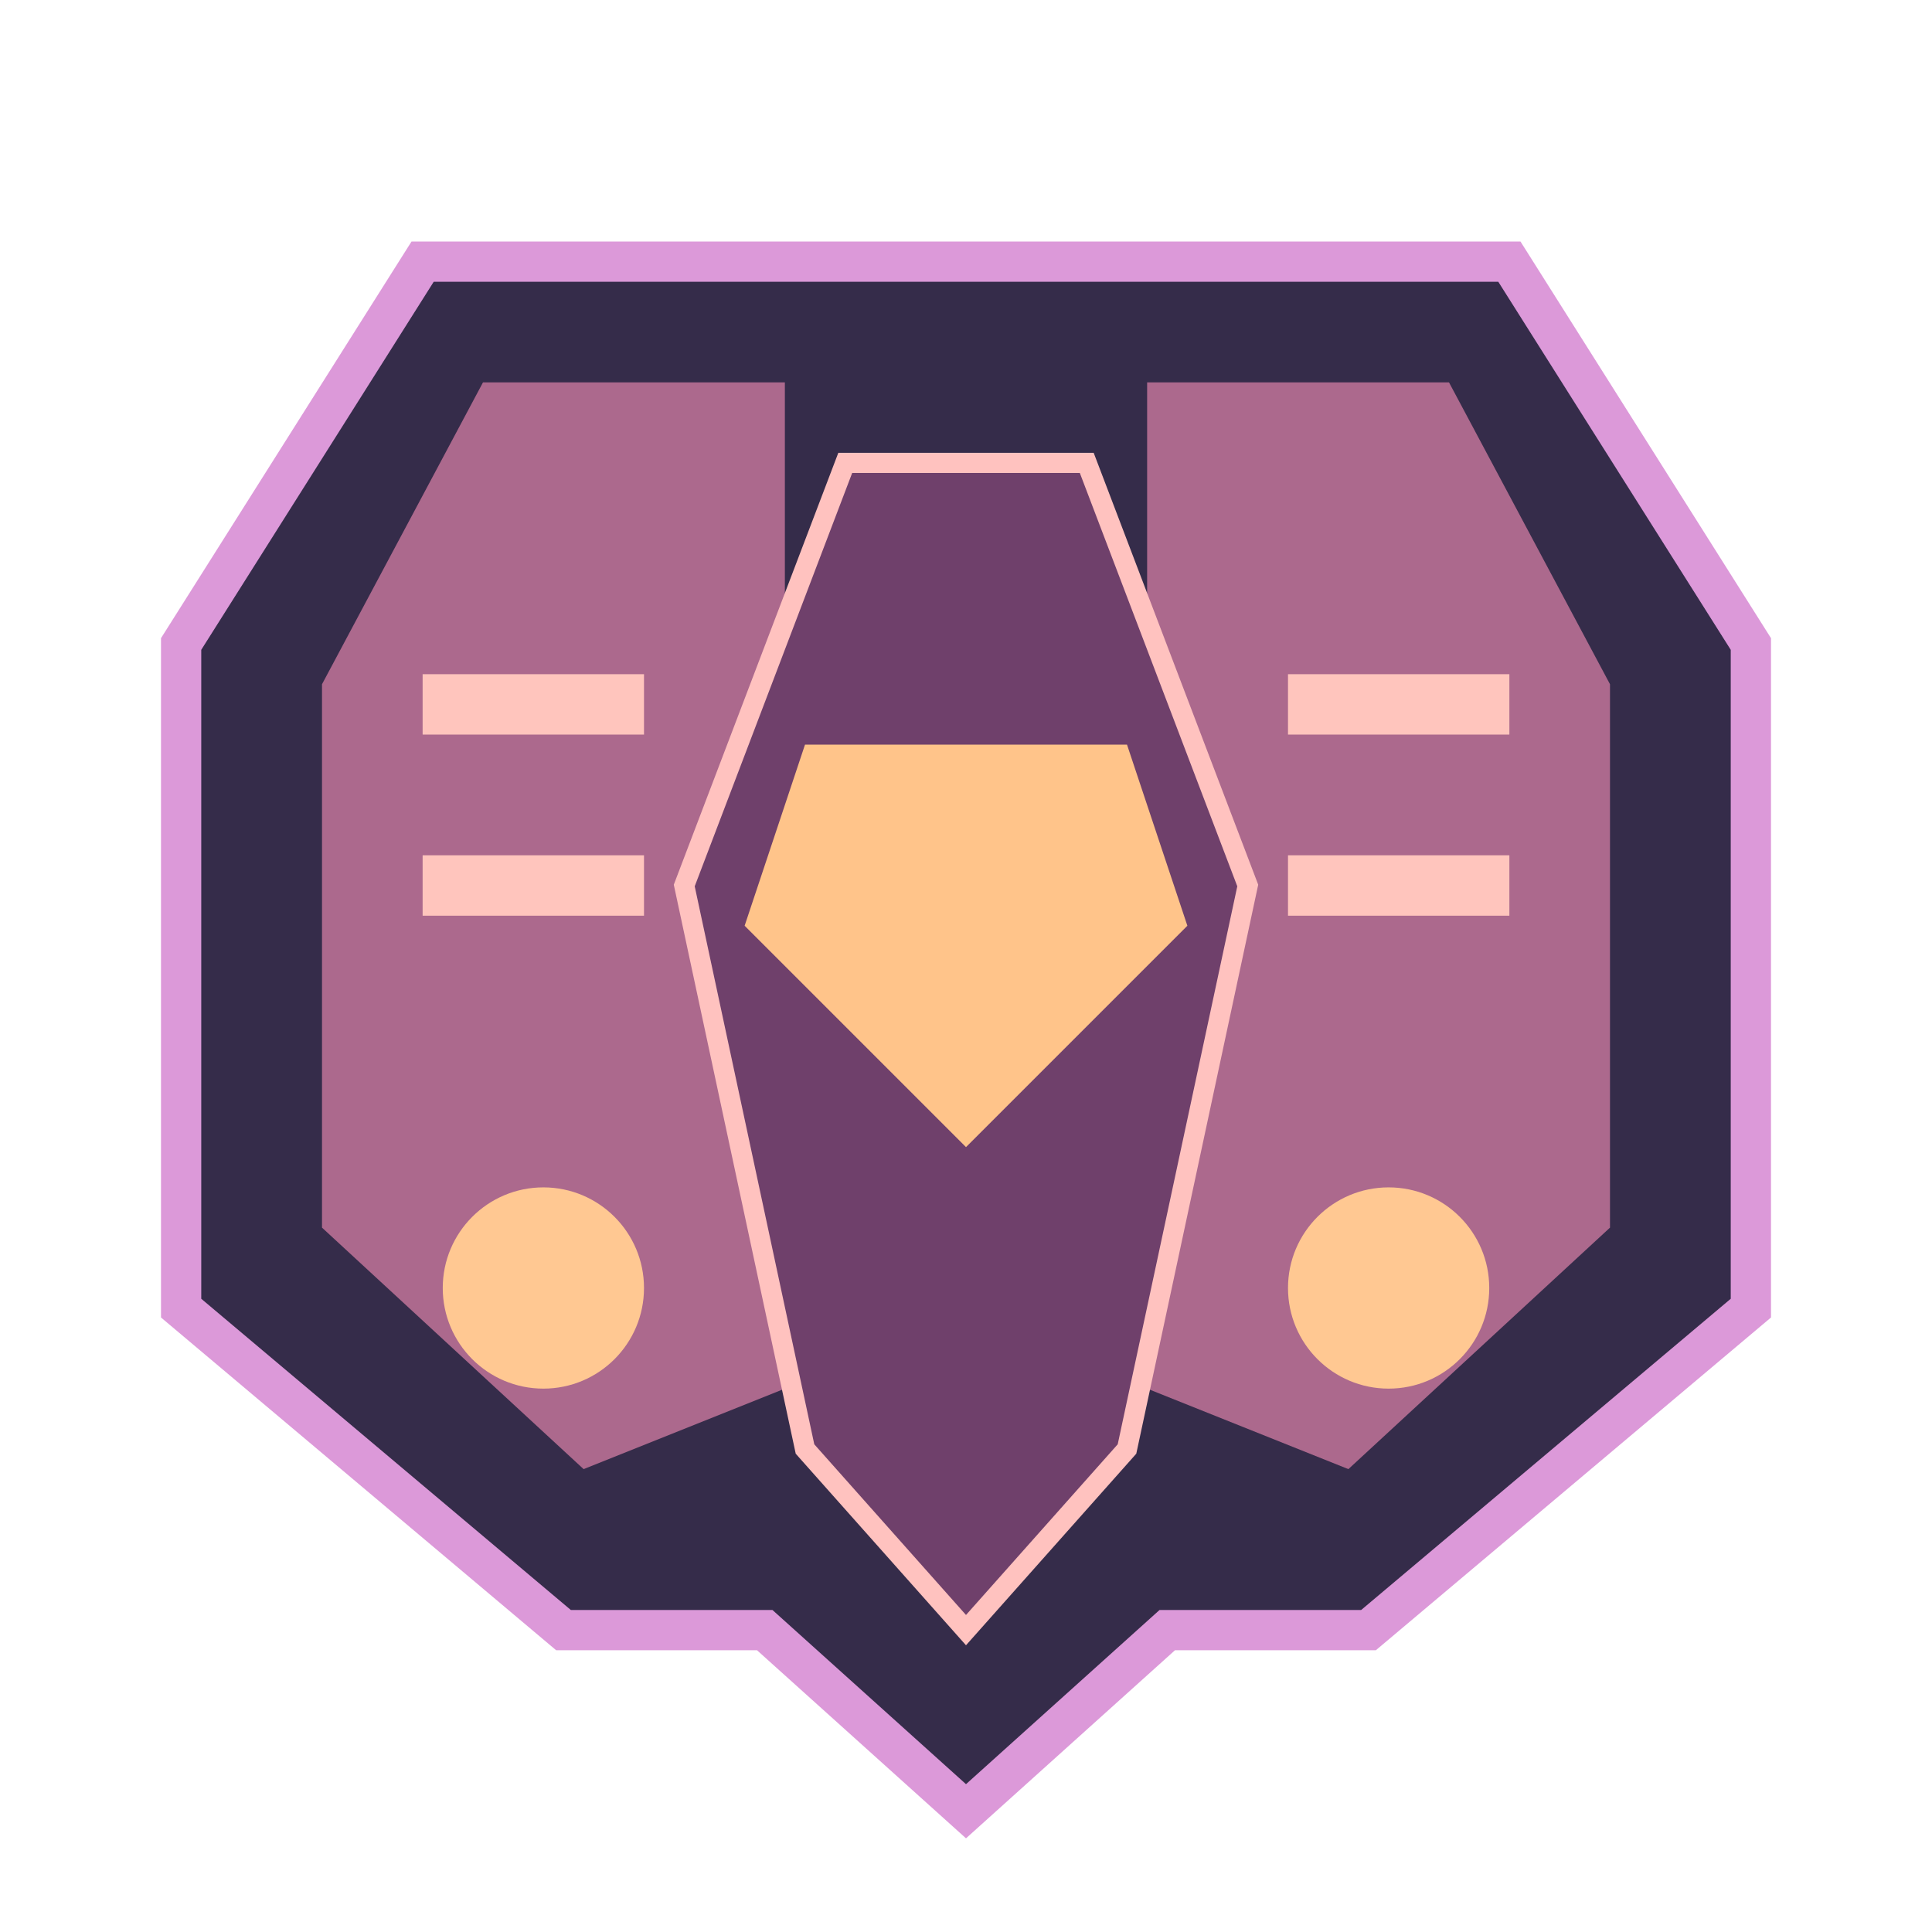
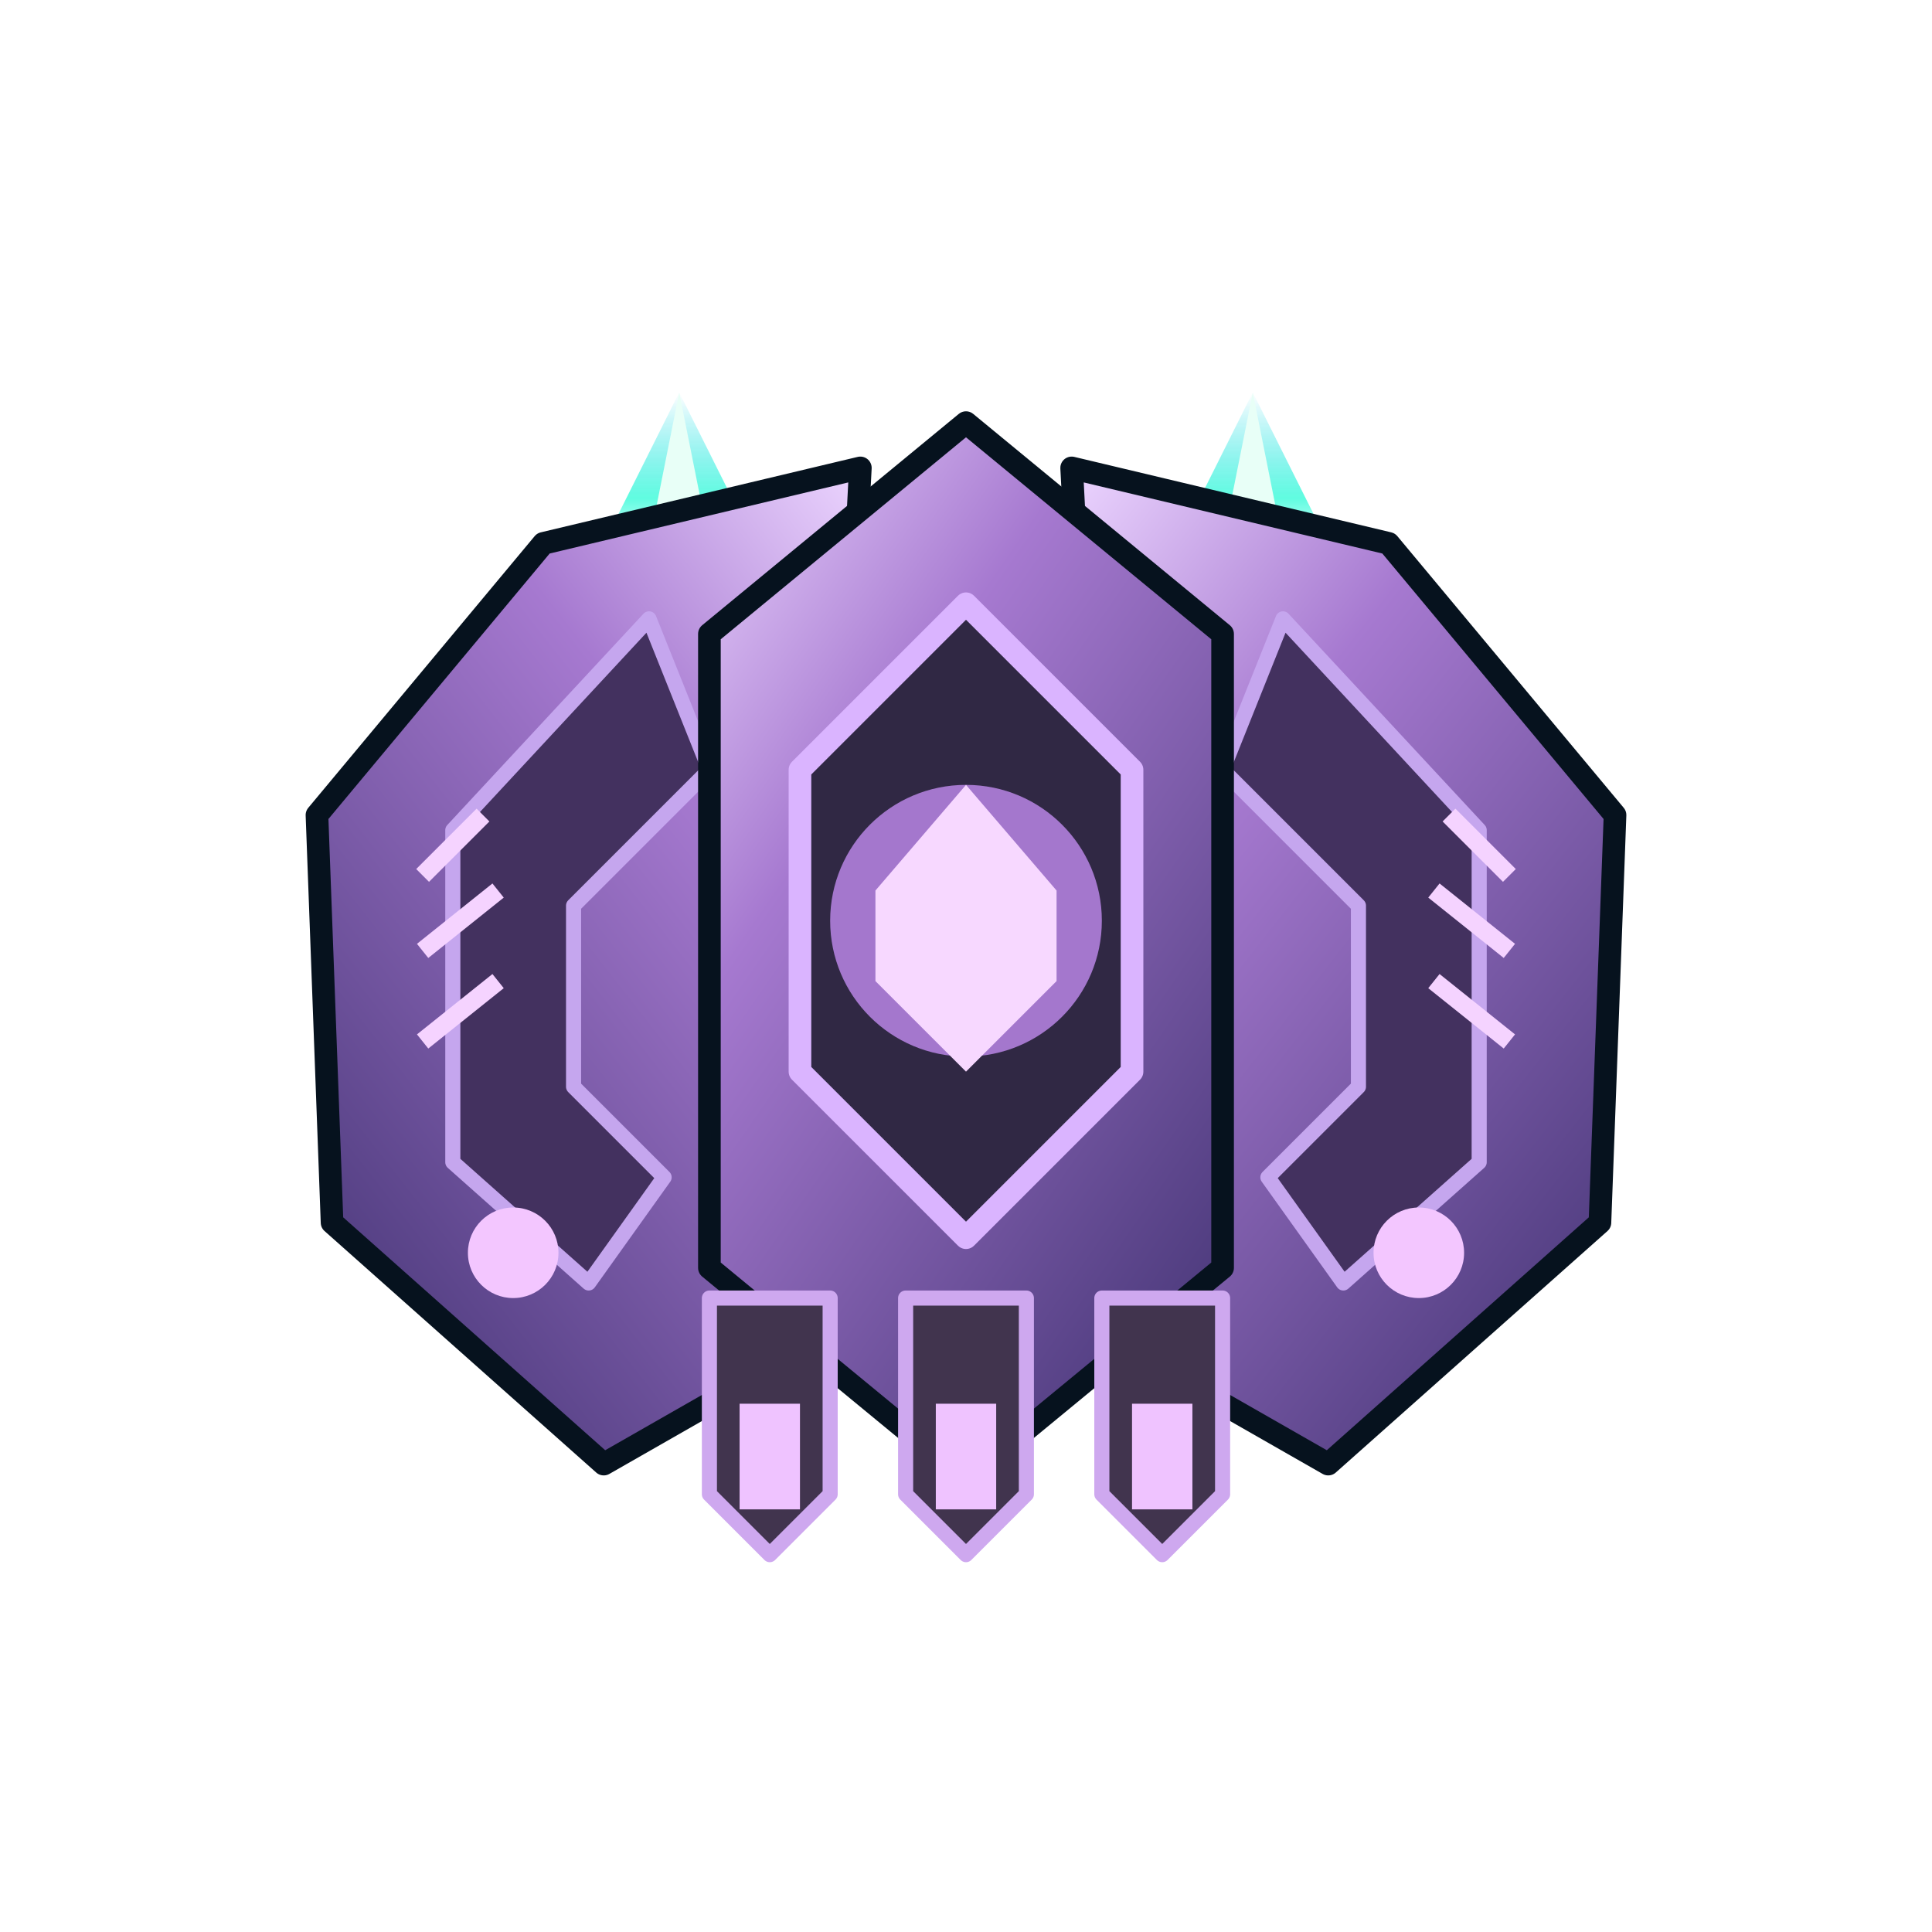
- <svg xmlns="http://www.w3.org/2000/svg" width="96" height="96" viewBox="0 0 96 96">
-   <path d="M21 13H75L87 32V65L68 81H58L48 90L38 81H28L9 65V32Z" fill="#352c4a" stroke="#dc99d9" stroke-width="2" />
-   <path d="M24 19H39V69L29 73L16 61V34ZM57 19H72L80 34V61L67 73L57 69Z" fill="#ac698d" />
-   <path d="M42 23H54L62 44L56 72L48 81L40 72L34 44Z" fill="#6f406b" stroke="#ffc2bf" />
-   <path d="M40 37H56L59 46L48 57L37 46Z" fill="#ffc48a" />
-   <path d="M21 35H32M21 44H32M64 35H75M64 44H75" stroke="#ffc5bd" stroke-width="3" />
-   <circle cx="27" cy="64" r="5" fill="#ffc892" />
-   <circle cx="69" cy="64" r="5" fill="#ffc892" />
+ <svg xmlns="http://www.w3.org/2000/svg" width="128" height="128" viewBox="0 0 128 128">
+   <defs>
+     <linearGradient id="silver" x1="0" y1="0" x2=".7" y2="1">
+       <stop stop-color="#effffa" />
+       <stop offset=".36" stop-color="#9bc7cd" />
+       <stop offset="1" stop-color="#376373" />
+     </linearGradient>
+     <linearGradient id="teal" x1="0" y1="0" x2=".7" y2="1">
+       <stop stop-color="#b4fff2" />
+       <stop offset=".36" stop-color="#2dbda9" />
+       <stop offset="1" stop-color="#145164" />
+     </linearGradient>
+     <linearGradient id="red" x1="0" y1="0" x2=".7" y2="1">
+       <stop stop-color="#ffc0ae" />
+       <stop offset=".36" stop-color="#e46070" />
+       <stop offset="1" stop-color="#753249" />
+     </linearGradient>
+     <linearGradient id="gold" x1="0" y1="0" x2=".7" y2="1">
+       <stop stop-color="#ffe2a5" />
+       <stop offset=".36" stop-color="#db994b" />
+       <stop offset="1" stop-color="#705035" />
+     </linearGradient>
+     <linearGradient id="violet" x1="0" y1="0" x2=".7" y2="1">
+       <stop stop-color="#ecd5ff" />
+       <stop offset=".36" stop-color="#a679d0" />
+       <stop offset="1" stop-color="#503d80" />
+     </linearGradient>
+     <linearGradient id="boss" x1="0" y1="0" x2=".7" y2="1">
+       <stop stop-color="#f1a696" />
+       <stop offset=".36" stop-color="#a14f68" />
+       <stop offset="1" stop-color="#482944" />
+     </linearGradient>
+     <radialGradient id="aura">
+       <stop stop-color="#6dffe0" stop-opacity=".65" />
+       <stop offset=".5" stop-color="#6dffe0" stop-opacity=".19" />
+       <stop offset="1" stop-color="#6dffe0" stop-opacity="0" />
+     </radialGradient>
+     <radialGradient id="fire">
+       <stop stop-color="#ffb776" stop-opacity=".65" />
+       <stop offset=".5" stop-color="#ffb776" stop-opacity=".19" />
+       <stop offset="1" stop-color="#ffb776" stop-opacity="0" />
+     </radialGradient>
+     <radialGradient id="cloud">
+       <stop stop-color="#326c8f" stop-opacity=".65" />
+       <stop offset=".5" stop-color="#326c8f" stop-opacity=".19" />
+       <stop offset="1" stop-color="#326c8f" stop-opacity="0" />
+     </radialGradient>
+     <radialGradient id="violet_cloud">
+       <stop stop-color="#5a457e" stop-opacity=".65" />
+       <stop offset=".5" stop-color="#5a457e" stop-opacity=".19" />
+       <stop offset="1" stop-color="#5a457e" stop-opacity="0" />
+     </radialGradient>
+     <radialGradient id="planet">
+       <stop stop-color="#386b81" stop-opacity=".65" />
+       <stop offset=".5" stop-color="#386b81" stop-opacity=".19" />
+       <stop offset="1" stop-color="#386b81" stop-opacity="0" />
+     </radialGradient>
+     <linearGradient id="exhaust" x1="0" y1="0" x2="0" y2="1">
+       <stop stop-color="#d8ffff" />
+       <stop offset=".3" stop-color="#60fce0" />
+       <stop offset="1" stop-color="#29d8ea" stop-opacity="0" />
+     </linearGradient>
+   </defs>
+   <g transform="translate(64 64)" opacity="1.000">
+     <g transform="translate(-19 -28) rotate(180)" opacity="1.000">
+       <path d="M-5 0L0 10L5 0Z" fill="url(#exhaust)" stroke="none" stroke-width="1.5" stroke-linejoin="round" />
+       <path d="M-2 0L0 10L2 0Z" fill="#e8fff7" stroke="none" stroke-width="1.5" stroke-linejoin="round" />
+     </g>
+     <g transform="translate(19 -28) rotate(180)" opacity="1.000">
+       <path d="M-5 0L0 10L5 0Z" fill="url(#exhaust)" stroke="none" stroke-width="1.5" stroke-linejoin="round" />
+       <path d="M-2 0L0 10L2 0Z" fill="#e8fff7" stroke="none" stroke-width="1.5" stroke-linejoin="round" />
+     </g>
+     <g transform="translate(0 0) rotate(0)" opacity="1.000">
+       <g transform="scale(-1 1)" opacity="1.000">
+         <path d="M7-33L28-28L43-10L42 17L24 33L10 25Z" fill="url(#violet)" stroke="#06121e" stroke-width="1.5" stroke-linejoin="round" />
+         <path d="M21-23L34-9L34 13L25 21L20 14L26 8V-4L17-13Z" fill="#43315f" stroke="#c5a6ee" stroke-width="1" stroke-linejoin="round" />
+         <path d="M32-10L36-6M31-5L36-1M31 1L36 5" fill="none" stroke="#f5d3ff" stroke-width="1.2" stroke-linejoin="round" />
+         <circle cx="30" cy="19" r="3" fill="#f3c6ff" />
+       </g>
+     </g>
+     <g transform="translate(0 0) rotate(0)" opacity="1.000">
+       <g transform="scale(1 1)" opacity="1.000">
+         <path d="M7-33L28-28L43-10L42 17L24 33L10 25Z" fill="url(#violet)" stroke="#06121e" stroke-width="1.5" stroke-linejoin="round" />
+         <path d="M21-23L34-9L34 13L25 21L20 14L26 8V-4L17-13Z" fill="#43315f" stroke="#c5a6ee" stroke-width="1" stroke-linejoin="round" />
+         <path d="M32-10L36-6M31-5L36-1M31 1L36 5" fill="none" stroke="#f5d3ff" stroke-width="1.2" stroke-linejoin="round" />
+         <circle cx="30" cy="19" r="3" fill="#f3c6ff" />
+       </g>
+     </g>
+     <g transform="translate(0 0) rotate(0)" opacity="1.000">
+       <path d="M0-36L17-22L17 20L0 34L-17 20L-17-22Z" fill="url(#violet)" stroke="#06121e" stroke-width="1.5" stroke-linejoin="round" />
+       <path d="M0-24L11-13V7L0 18L-11 7V-13Z" fill="#302844" stroke="#dab4ff" stroke-width="1.5" stroke-linejoin="round" />
+       <circle cx="0" cy="-3" r="9" fill="#a477cd" />
+       <path d="M0-12L6-5V1L0 7L-6 1V-5Z" fill="#f7d8ff" stroke="none" stroke-width="1.5" stroke-linejoin="round" />
+       <path d="M-17 22H-9V35L-13 39L-17 35Z" fill="#41344e" stroke="#cea8ef" stroke-width="1" stroke-linejoin="round" />
+       <rect x="-15" y="29" width="4" height="7" fill="#efc3ff" />
+       <path d="M-4 22H4V35L0 39L-4 35Z" fill="#41344e" stroke="#cea8ef" stroke-width="1" stroke-linejoin="round" />
+       <rect x="-2" y="29" width="4" height="7" fill="#efc3ff" />
+       <path d="M9 22H17V35L13 39L9 35Z" fill="#41344e" stroke="#cea8ef" stroke-width="1" stroke-linejoin="round" />
+       <rect x="11" y="29" width="4" height="7" fill="#efc3ff" />
+     </g>
+   </g>
</svg>
